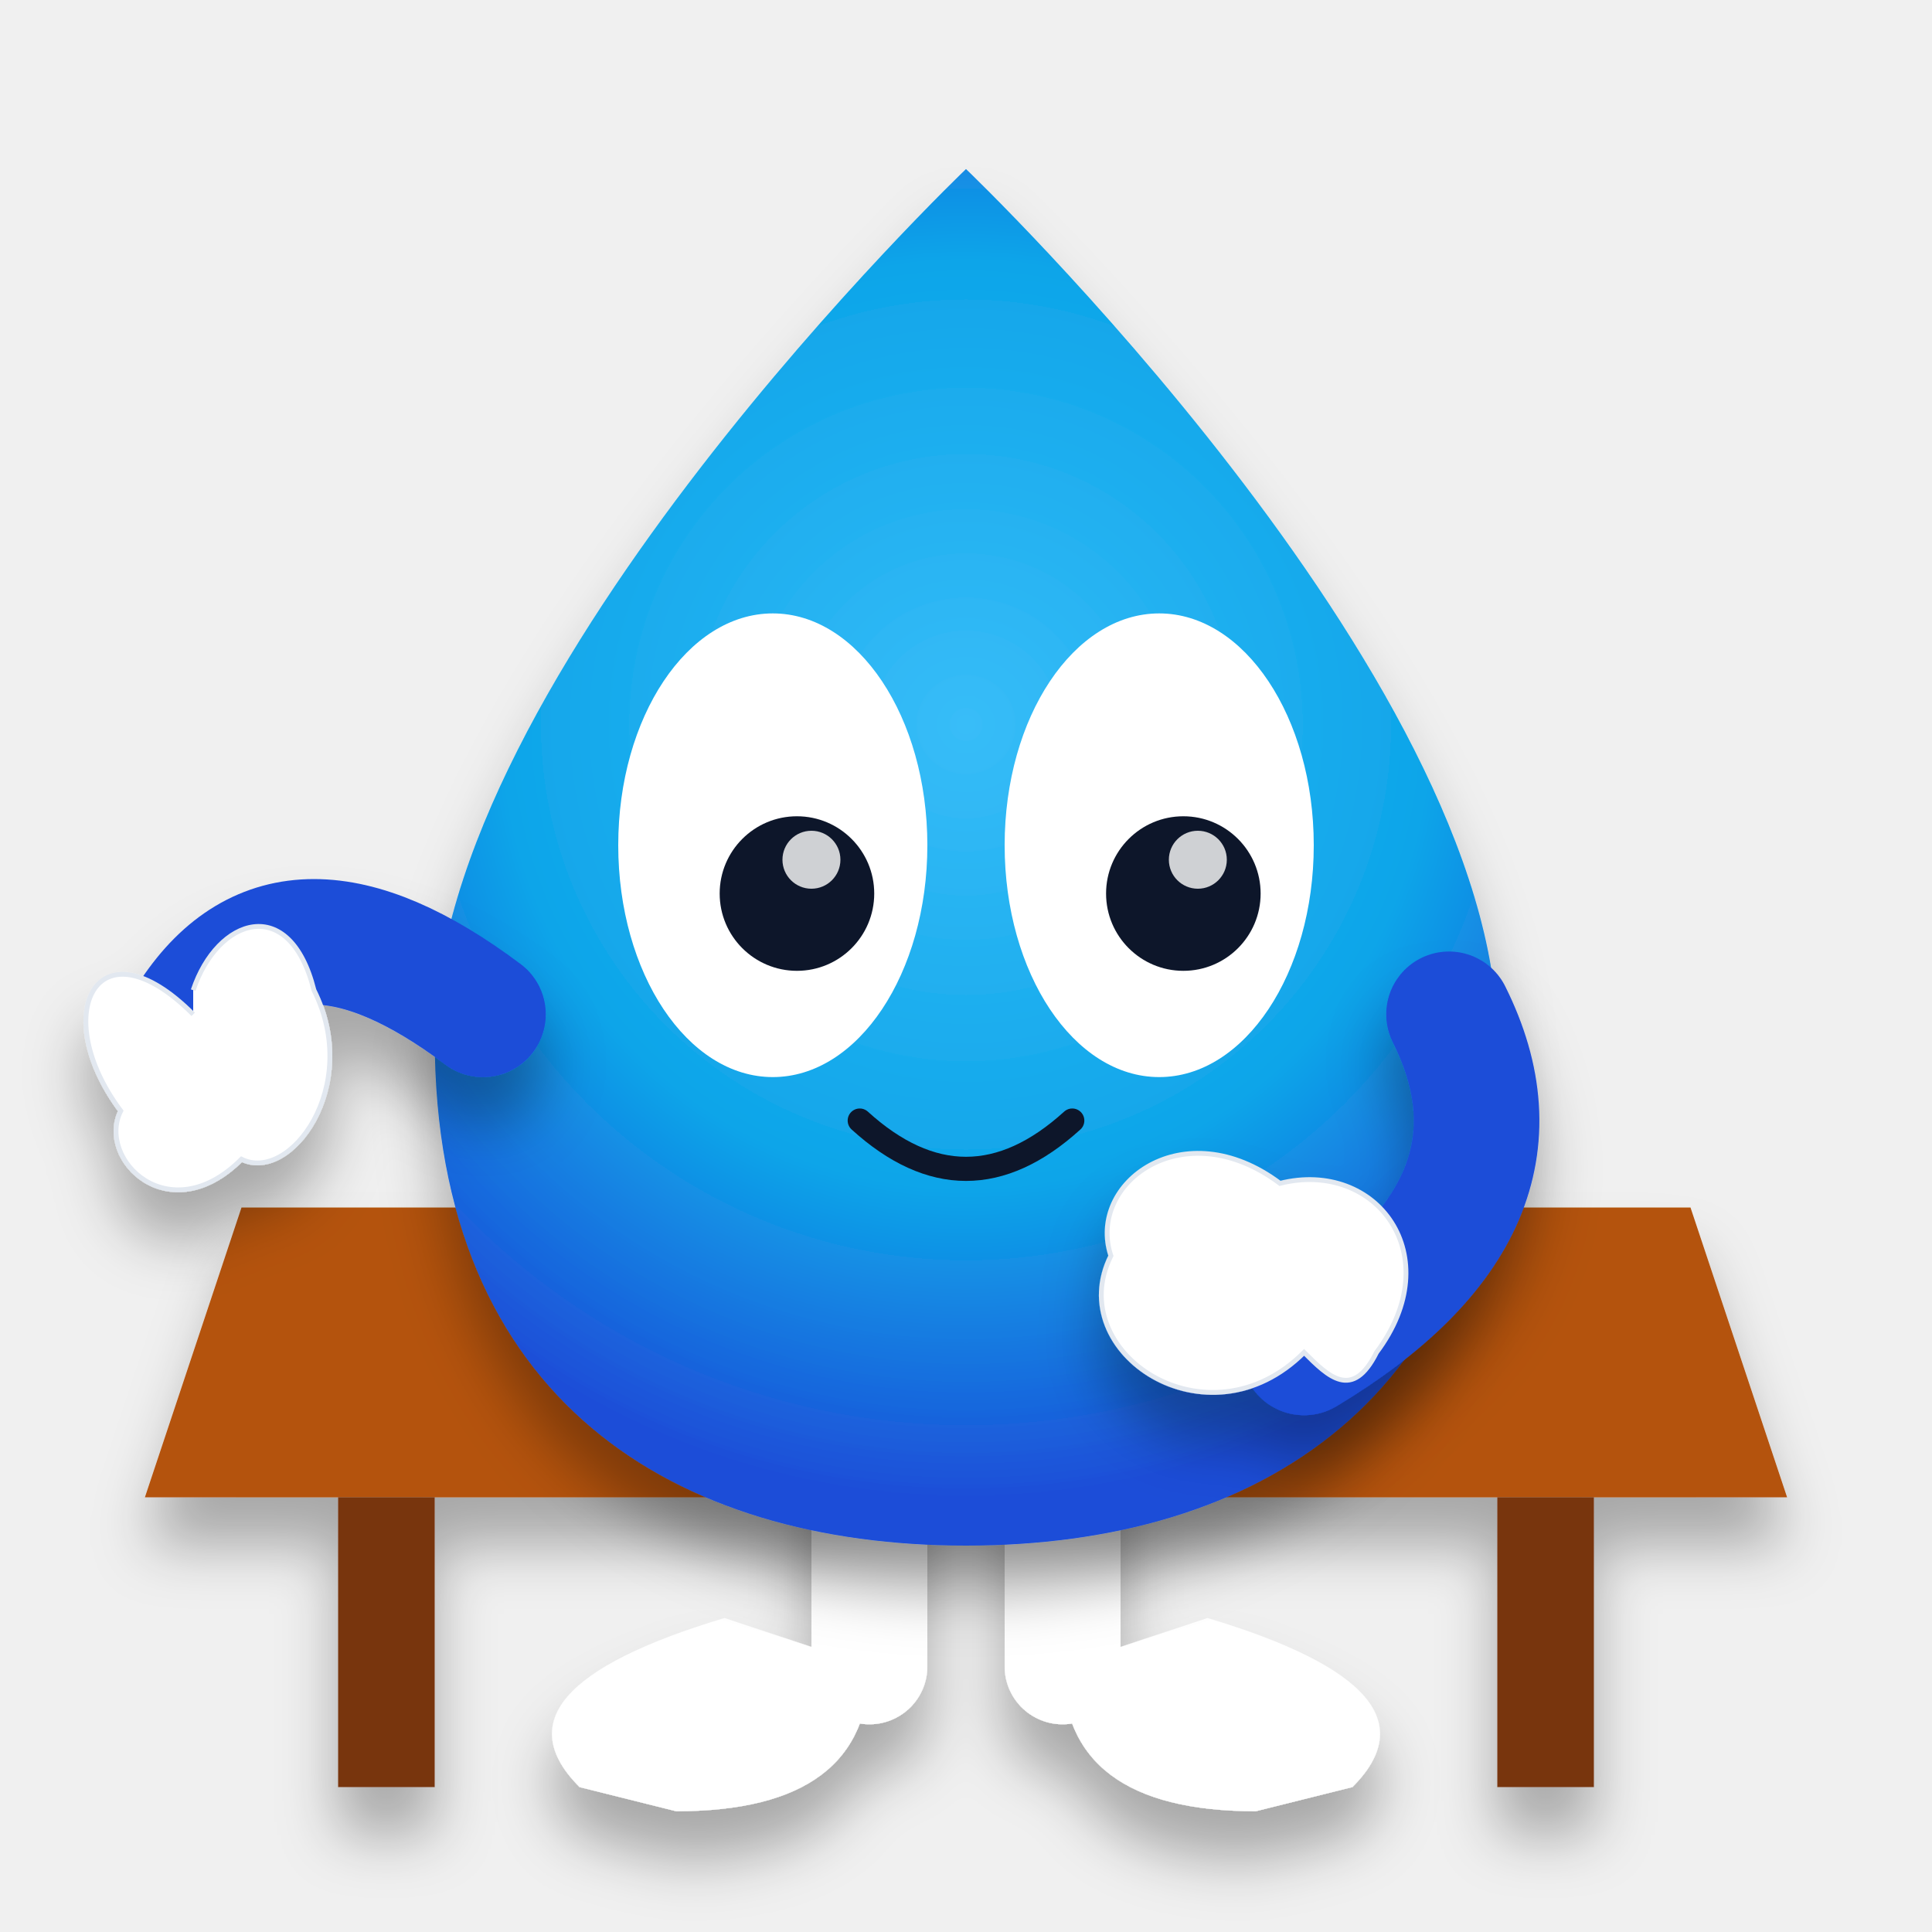
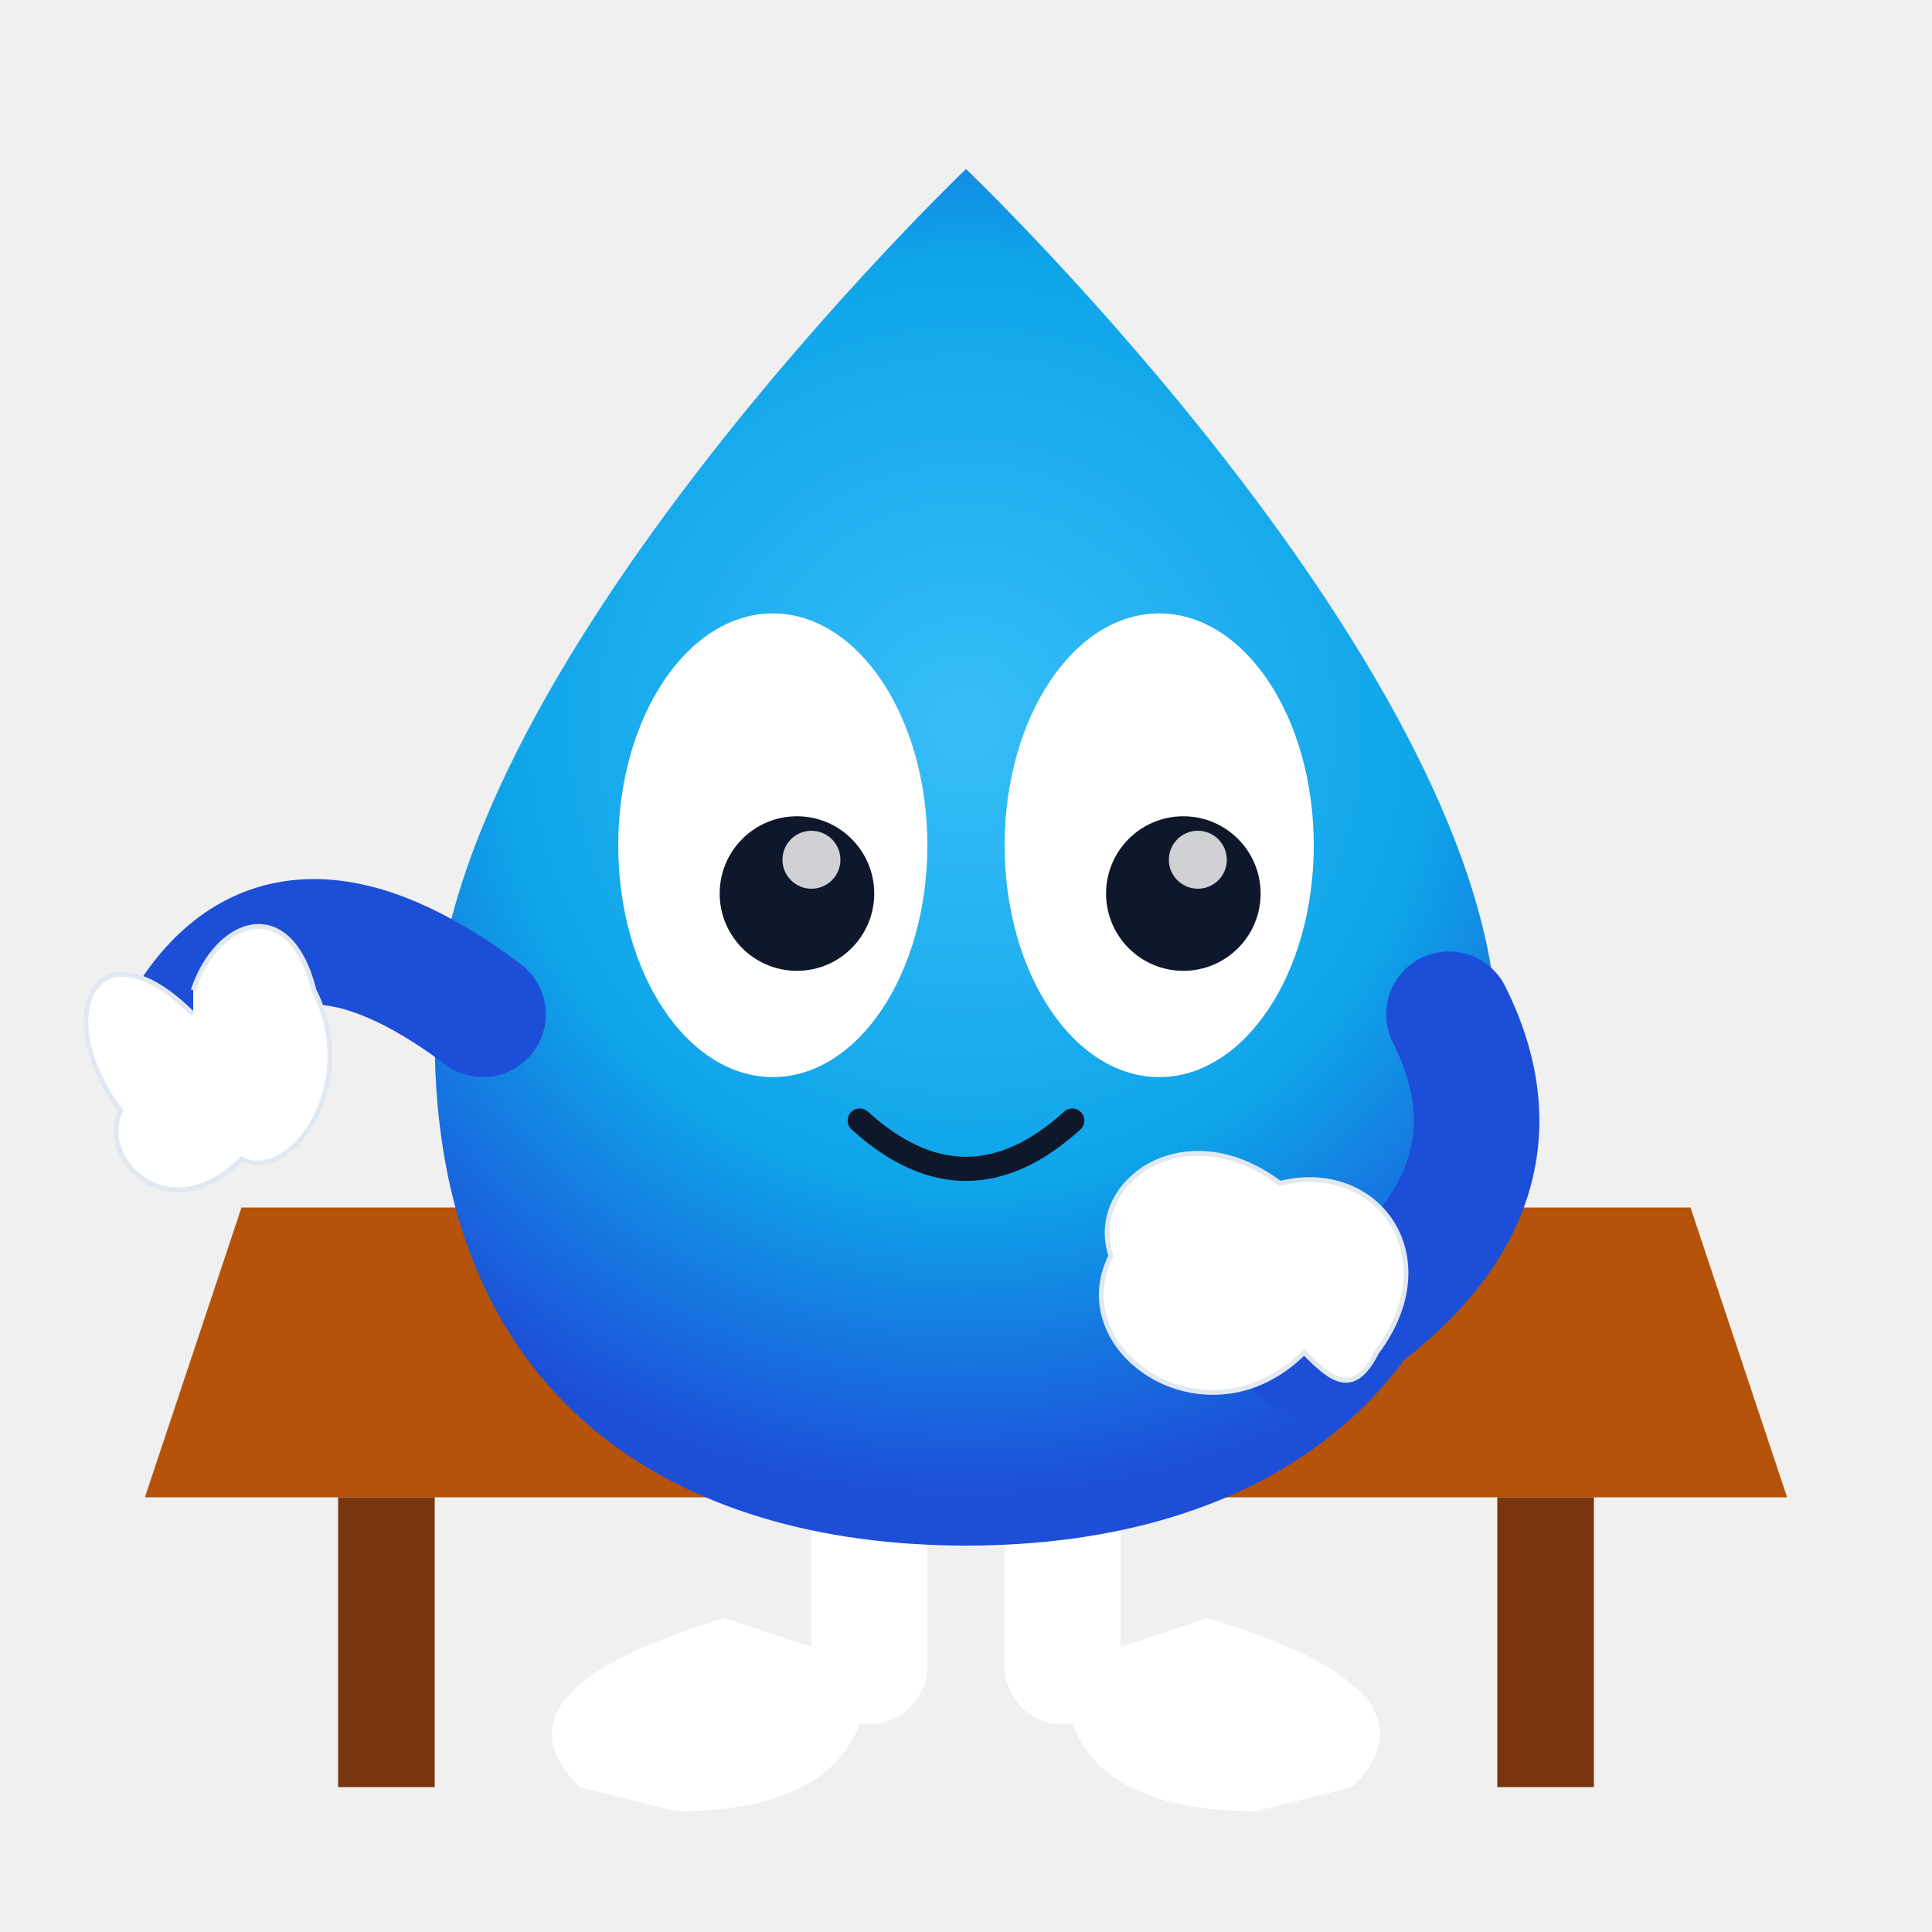
<svg xmlns="http://www.w3.org/2000/svg" width="400" height="400" viewBox="0 50 400 360" fill="none">
  <defs>
    <radialGradient id="body-radial" cx="200" cy="180" r="160" gradientUnits="userSpaceOnUse">
      <stop offset="0%" stop-color="#38bdf8" />
      <stop offset="60%" stop-color="#0ea5e9" />
      <stop offset="100%" stop-color="#1d4ed8" />
    </radialGradient>
    <filter id="soft-shadow" x="-30%" y="-30%" width="160%" height="160%">
      <feGaussianBlur in="SourceAlpha" stdDeviation="6" />
      <feOffset dx="0" dy="10" result="offsetblur" />
      <feComponentTransfer>
        <feFuncA type="linear" slope="0.3" />
      </feComponentTransfer>
      <feMerge>
        <feMergeNode />
        <feMergeNode in="SourceGraphic" />
      </feMerge>
    </filter>
  </defs>
-   <g filter="url(#soft-shadow)">
+   <g>
    <path d="M 180 320 Q 180 350 180 375" stroke="white" stroke-width="24" stroke-linecap="round" fill="none" />
    <path d="M 220 320 Q 220 350 220 375" stroke="white" stroke-width="24" stroke-linecap="round" fill="none" />
    <path d="M 180 375 Q 180 405 140 405 L 120 400 Q 100 380 150 365 Z" fill="white" />
    <path d="M 220 375 Q 220 405 260 405 L 280 400 Q 300 380 250 365 Z" fill="white" />
  </g>
-   <g filter="url(#soft-shadow)">
+   <g>
    <path d="M 50 280 L 350 280 L 370 340 L 30 340 Z" fill="#b45309" />
    <rect x="70" y="340" width="20" height="60" fill="#78350f" />
    <rect x="310" y="340" width="20" height="60" fill="#78350f" />
    <path d="M 120 280 L 280 280 L 290 270 L 110 270 Z" fill="#94a3b8" />
    <rect x="130" y="210" width="140" height="60" rx="4" fill="#1e293b" />
    <rect x="135" y="215" width="130" height="50" rx="2" fill="#10b981" />
    <path d="M 185 240 L 195 250 L 215 230" stroke="white" stroke-width="4" stroke-linecap="round" stroke-linejoin="round" />
  </g>
-   <g filter="url(#soft-shadow)">
+   <g>
    <path d="M 200 65 C 200 65 90 170 90 245 C 90 320 140 350 200 350 C 260 350 310 320 310 245 C 310 170 200 65 200 65 Z" fill="url(#body-radial)" />
    <ellipse cx="160" cy="205" rx="32" ry="48" fill="white" />
    <ellipse cx="240" cy="205" rx="32" ry="48" fill="white" />
    <circle cx="165" cy="215" r="16" fill="#0f172a" />
    <circle cx="245" cy="215" r="16" fill="#0f172a" />
    <circle cx="168" cy="208" r="6" fill="white" fill-opacity="0.8" />
    <circle cx="248" cy="208" r="6" fill="white" fill-opacity="0.8" />
    <path d="M 178 262 Q 200 282 222 262" stroke="#0f172a" stroke-width="5" stroke-linecap="round" fill="none" />
  </g>
-   <g filter="url(#soft-shadow)">
+   <g>
    <path d="M 100 240 Q 60 210 40 240" stroke="#1d4ed8" stroke-width="26" stroke-linecap="round" fill="none" />
    <path d="M 40 240 C 20 220 10 240 25 260 C 20 270 35 285 50 270 C 60 275 75 255 65 235 C 60 215 45 220 40 235" fill="white" stroke="#e2e8f0" stroke-width="1" />
    <path d="M 300 240 Q 320 280 270 310" stroke="#1d4ed8" stroke-width="26" stroke-linecap="round" fill="none" />
    <path d="M 270 310 C 250 330 220 310 230 290 C 225 275 245 260 265 275 C 285 270 300 290 285 310 C 280 320 275 315 270 310 Z" fill="white" stroke="#e2e8f0" stroke-width="1" />
  </g>
</svg>
